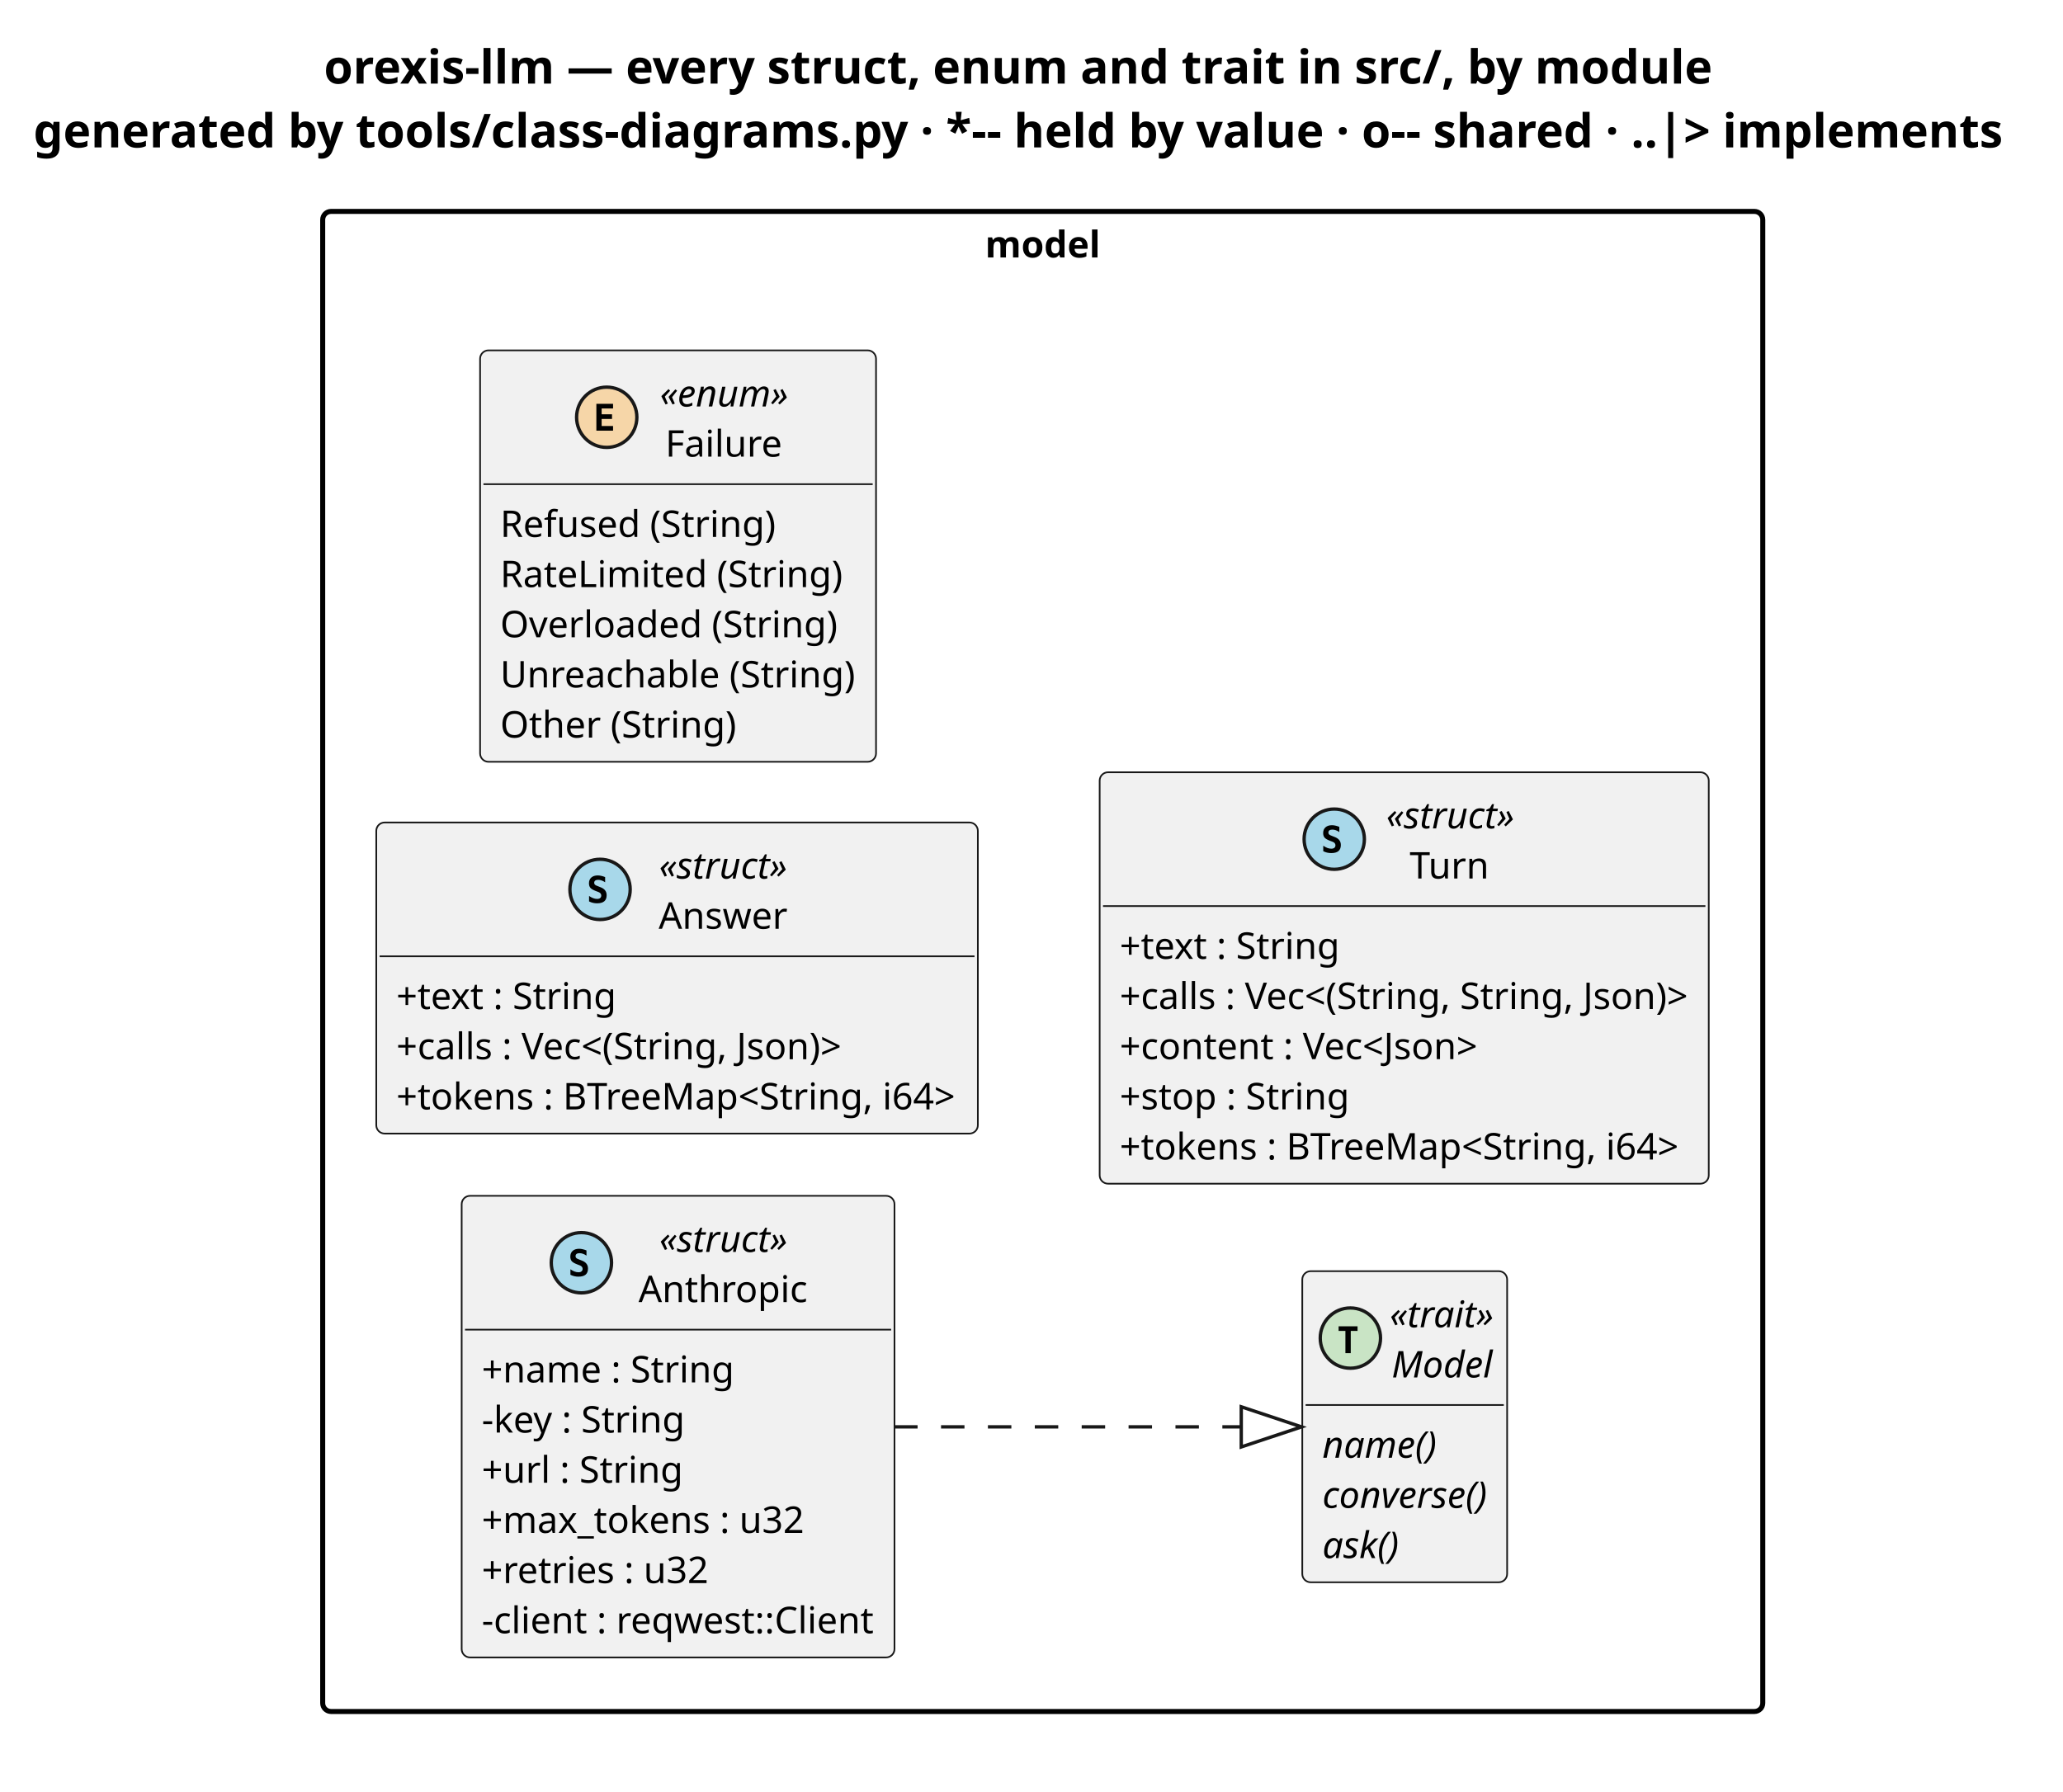
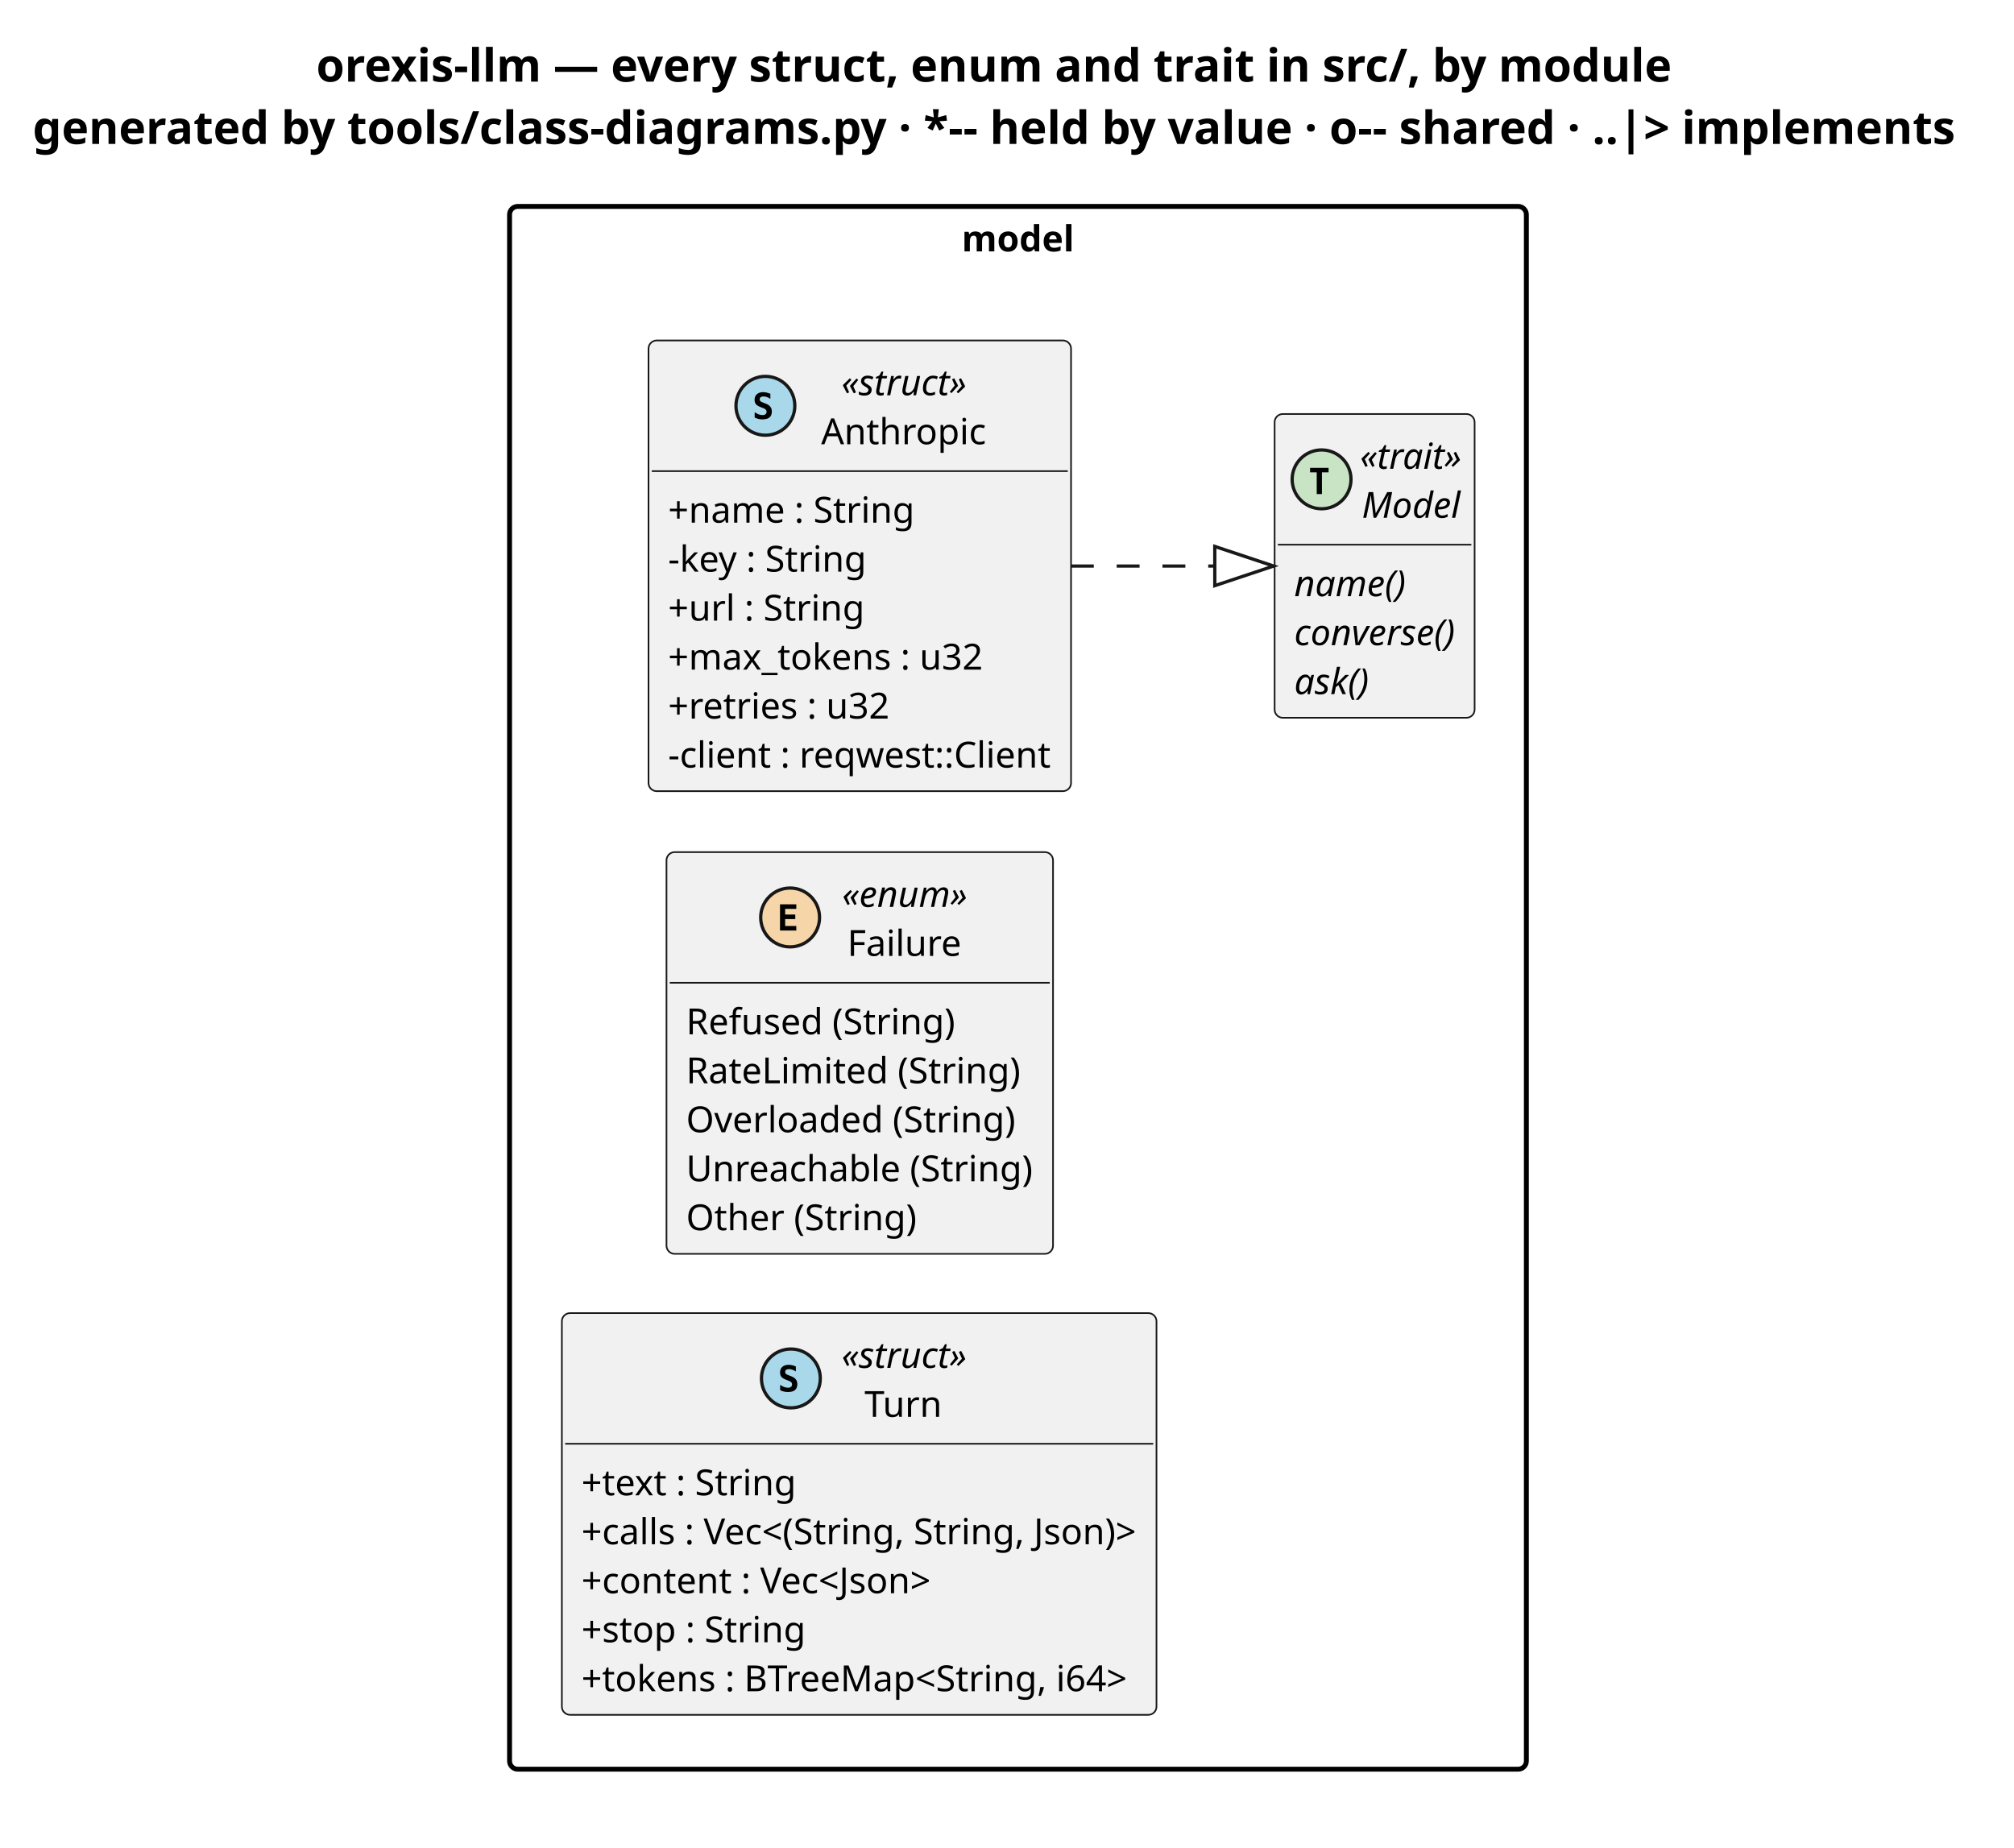
- <svg xmlns="http://www.w3.org/2000/svg" version="1.1" data-diagram-type="CLASS" style="width:616px;height:535px;background:#FFFFFF;" width="616px" height="535px" viewBox="0 0 616 535" zoomAndPan="magnify" preserveAspectRatio="none" contentStyleType="text/css">
+ <svg xmlns="http://www.w3.org/2000/svg" version="1.1" data-diagram-type="CLASS" style="width:616px;height:565px;background:#FFFFFF;" width="616px" height="565px" viewBox="0 0 616 565" zoomAndPan="magnify" preserveAspectRatio="none" contentStyleType="text/css">
  <defs />
  <g font-family="sans-serif" lengthAdjust="spacing">
    <g class="title" data-source-line="2">
      <text x="96.723" y="24.966" fill="#000" font-size="14" textLength="416.26" font-weight="700">orexis-llm — every struct, enum and trait in src/, by module</text>
      <text x="10" y="44.034" fill="#000" font-size="14" textLength="589.706" font-weight="700">generated by tools/class-diagrams.py · *-- held by value · o-- shared · ..|&gt; implements</text>
    </g>
    <g class="cluster" data-qualified-name="model" id="ent0001" data-source-line="10">
-       <rect x="96.353" y="63.136" width="430" height="448" fill="none" style="stroke:#000;stroke-width:1.5;" rx="2.5" ry="2.5" />
+       <rect x="155.853" y="63.136" width="311" height="478" fill="none" style="stroke:#000;stroke-width:1.5;" rx="2.5" ry="2.5" />
      <text x="294.138" y="76.895" fill="#000" font-size="11" textLength="34.43" font-weight="700">model</text>
    </g>
-     <g class="entity" data-qualified-name="model.orexis_llm__model__Answer" id="ent0002" data-source-line="11">
-       <rect x="112.353" y="245.636" width="179.628" height="92.909" fill="#F1F1F1" style="stroke:#181818;stroke-width:0.5;" rx="2.5" ry="2.5" />
-       <ellipse cx="179.173" cy="265.618" rx="9" ry="9" fill="#A8D8EA" style="stroke:#181818;stroke-width:1;" />
-       <path d="M177.907,266.102 Q176.719,265.649 176.282,265.149 Q175.86,264.633 175.86,263.79 Q175.86,262.696 176.563,262.071 Q177.266,261.446 178.485,261.446 Q179.032,261.446 179.579,261.586 Q180.141,261.711 180.688,261.946 L180.688,263.493 Q180.173,263.133 179.641,262.946 Q179.126,262.758 178.61,262.758 Q178.032,262.758 177.719,262.993 Q177.423,263.227 177.423,263.649 Q177.423,263.993 177.641,264.211 Q177.86,264.43 178.579,264.68 L179.251,264.946 Q180.219,265.305 180.673,265.899 Q181.141,266.477 181.141,267.368 Q181.141,268.571 180.423,269.18 Q179.704,269.774 178.251,269.774 Q177.657,269.774 177.048,269.633 Q176.454,269.493 175.891,269.211 L175.891,267.571 Q176.532,268.024 177.126,268.243 Q177.719,268.461 178.298,268.461 Q178.891,268.461 179.204,268.196 Q179.532,267.93 179.532,267.446 Q179.532,267.086 179.313,266.821 Q179.094,266.555 178.688,266.399 L177.907,266.102 Z " fill="#000" />
-       <text x="196.777" y="262.395" fill="#000" font-size="11" textLength="38.28" font-style="italic">«struct»</text>
-       <text x="196.673" y="277.377" fill="#000" font-size="11" textLength="38.489">Answer</text>
-       <line x1="113.353" y1="285.6" x2="290.981" y2="285.6" style="stroke:#181818;stroke-width:0.5;" />
-       <text x="118.353" y="301.359" fill="#000" font-size="11" textLength="65.879">+text : String</text>
-       <text x="118.353" y="316.34" fill="#000" font-size="11" textLength="133.11">+calls : Vec&lt;(String, Json)&gt;</text>
-       <text x="118.353" y="331.322" fill="#000" font-size="11" textLength="167.628">+tokens : BTreeMap&lt;String, i64&gt;</text>
+     <g class="entity" data-qualified-name="model.orexis_llm__model__Anthropic" id="ent0002" data-source-line="11">
+       <rect x="198.353" y="104.136" width="129.237" height="137.855" fill="#F1F1F1" style="stroke:#181818;stroke-width:0.5;" rx="2.5" ry="2.5" />
+       <ellipse cx="234.105" cy="124.118" rx="9" ry="9" fill="#A8D8EA" style="stroke:#181818;stroke-width:1;" />
+       <path d="M232.84,124.602 Q231.652,124.149 231.215,123.649 Q230.793,123.133 230.793,122.29 Q230.793,121.196 231.496,120.571 Q232.199,119.946 233.418,119.946 Q233.965,119.946 234.511,120.086 Q235.074,120.211 235.621,120.446 L235.621,121.993 Q235.105,121.633 234.574,121.446 Q234.058,121.258 233.543,121.258 Q232.965,121.258 232.652,121.493 Q232.355,121.727 232.355,122.149 Q232.355,122.493 232.574,122.711 Q232.793,122.93 233.511,123.18 L234.183,123.446 Q235.152,123.805 235.605,124.399 Q236.074,124.977 236.074,125.868 Q236.074,127.071 235.355,127.68 Q234.636,128.274 233.183,128.274 Q232.59,128.274 231.98,128.133 Q231.386,127.993 230.824,127.711 L230.824,126.071 Q231.465,126.524 232.058,126.743 Q232.652,126.961 233.23,126.961 Q233.824,126.961 234.136,126.696 Q234.465,126.43 234.465,125.946 Q234.465,125.586 234.246,125.321 Q234.027,125.055 233.621,124.899 L232.84,124.602 Z " fill="#000" />
+       <text x="257.36" y="120.895" fill="#000" font-size="11" textLength="38.28" font-style="italic">«struct»</text>
+       <text x="251.161" y="135.877" fill="#000" font-size="11" textLength="50.677">Anthropic</text>
+       <line x1="199.353" y1="144.1" x2="326.59" y2="144.1" style="stroke:#181818;stroke-width:0.5;" />
+       <text x="204.353" y="159.859" fill="#000" font-size="11" textLength="75.371">+name : String</text>
+       <text x="204.353" y="174.84" fill="#000" font-size="11" textLength="60.852">-key : String</text>
+       <text x="204.353" y="189.822" fill="#000" font-size="11" textLength="60.093">+url : String</text>
+       <text x="204.353" y="204.804" fill="#000" font-size="11" textLength="96.271">+max_tokens : u32</text>
+       <text x="204.353" y="219.786" fill="#000" font-size="11" textLength="67.913">+retries : u32</text>
+       <text x="204.353" y="234.768" fill="#000" font-size="11" textLength="117.237">-client : reqwest::Client</text>
    </g>
-     <g class="entity" data-qualified-name="model.orexis_llm__model__Anthropic" id="ent0003" data-source-line="16">
-       <rect x="137.853" y="357.136" width="129.237" height="137.855" fill="#F1F1F1" style="stroke:#181818;stroke-width:0.5;" rx="2.5" ry="2.5" />
-       <ellipse cx="173.605" cy="377.118" rx="9" ry="9" fill="#A8D8EA" style="stroke:#181818;stroke-width:1;" />
-       <path d="M172.34,377.602 Q171.152,377.149 170.715,376.649 Q170.293,376.133 170.293,375.29 Q170.293,374.196 170.996,373.571 Q171.699,372.946 172.918,372.946 Q173.465,372.946 174.011,373.086 Q174.574,373.211 175.121,373.446 L175.121,374.993 Q174.605,374.633 174.074,374.446 Q173.558,374.258 173.043,374.258 Q172.465,374.258 172.152,374.493 Q171.855,374.727 171.855,375.149 Q171.855,375.493 172.074,375.711 Q172.293,375.93 173.011,376.18 L173.683,376.446 Q174.652,376.805 175.105,377.399 Q175.574,377.977 175.574,378.868 Q175.574,380.071 174.855,380.68 Q174.136,381.274 172.683,381.274 Q172.09,381.274 171.48,381.133 Q170.886,380.993 170.324,380.711 L170.324,379.071 Q170.965,379.524 171.558,379.743 Q172.152,379.961 172.73,379.961 Q173.324,379.961 173.636,379.696 Q173.965,379.43 173.965,378.946 Q173.965,378.586 173.746,378.321 Q173.527,378.055 173.121,377.899 L172.34,377.602 Z " fill="#000" />
-       <text x="196.86" y="373.895" fill="#000" font-size="11" textLength="38.28" font-style="italic">«struct»</text>
-       <text x="190.661" y="388.877" fill="#000" font-size="11" textLength="50.677">Anthropic</text>
-       <line x1="138.853" y1="397.1" x2="266.09" y2="397.1" style="stroke:#181818;stroke-width:0.5;" />
-       <text x="143.853" y="412.859" fill="#000" font-size="11" textLength="75.371">+name : String</text>
-       <text x="143.853" y="427.84" fill="#000" font-size="11" textLength="60.852">-key : String</text>
-       <text x="143.853" y="442.822" fill="#000" font-size="11" textLength="60.093">+url : String</text>
-       <text x="143.853" y="457.804" fill="#000" font-size="11" textLength="96.271">+max_tokens : u32</text>
-       <text x="143.853" y="472.786" fill="#000" font-size="11" textLength="67.913">+retries : u32</text>
-       <text x="143.853" y="487.768" fill="#000" font-size="11" textLength="117.237">-client : reqwest::Client</text>
+     <g class="entity" data-qualified-name="model.orexis_llm__model__Failure" id="ent0003" data-source-line="19">
+       <rect x="203.853" y="260.636" width="118.226" height="122.873" fill="#F1F1F1" style="stroke:#181818;stroke-width:0.5;" rx="2.5" ry="2.5" />
+       <ellipse cx="241.666" cy="280.618" rx="9" ry="9" fill="#F6D6A8" style="stroke:#181818;stroke-width:1;" />
+       <path d="M243.556,284.618 L238.572,284.618 L238.572,276.602 L243.556,276.602 L243.556,277.993 L240.15,277.993 L240.15,279.727 L243.244,279.727 L243.244,281.118 L240.15,281.118 L240.15,283.227 L243.556,283.227 L243.556,284.618 Z " fill="#000" />
+       <text x="257.543" y="277.395" fill="#000" font-size="11" textLength="38.346" font-style="italic">«enum»</text>
+       <text x="259.166" y="292.377" fill="#000" font-size="11" textLength="35.101">Failure</text>
+       <line x1="204.853" y1="300.6" x2="321.079" y2="300.6" style="stroke:#181818;stroke-width:0.5;" />
+       <text x="209.853" y="316.359" fill="#000" font-size="11" textLength="82.279">Refused (String)</text>
+       <text x="209.853" y="331.34" fill="#000" font-size="11" textLength="102.266">RateLimited (String)</text>
+       <text x="209.853" y="346.322" fill="#000" font-size="11" textLength="100.737">Overloaded (String)</text>
+       <text x="209.853" y="361.304" fill="#000" font-size="11" textLength="106.226">Unreachable (String)</text>
+       <text x="209.853" y="376.286" fill="#000" font-size="11" textLength="70.52">Other (String)</text>
    </g>
-     <g class="entity" data-qualified-name="model.orexis_llm__model__Failure" id="ent0004" data-source-line="24">
-       <rect x="143.353" y="104.636" width="118.226" height="122.873" fill="#F1F1F1" style="stroke:#181818;stroke-width:0.5;" rx="2.5" ry="2.5" />
-       <ellipse cx="181.166" cy="124.618" rx="9" ry="9" fill="#F6D6A8" style="stroke:#181818;stroke-width:1;" />
-       <path d="M183.056,128.618 L178.072,128.618 L178.072,120.602 L183.056,120.602 L183.056,121.993 L179.65,121.993 L179.65,123.727 L182.744,123.727 L182.744,125.118 L179.65,125.118 L179.65,127.227 L183.056,127.227 L183.056,128.618 Z " fill="#000" />
-       <text x="197.043" y="121.395" fill="#000" font-size="11" textLength="38.346" font-style="italic">«enum»</text>
-       <text x="198.666" y="136.377" fill="#000" font-size="11" textLength="35.101">Failure</text>
-       <line x1="144.353" y1="144.6" x2="260.579" y2="144.6" style="stroke:#181818;stroke-width:0.5;" />
-       <text x="149.353" y="160.359" fill="#000" font-size="11" textLength="82.279">Refused (String)</text>
-       <text x="149.353" y="175.34" fill="#000" font-size="11" textLength="102.266">RateLimited (String)</text>
-       <text x="149.353" y="190.322" fill="#000" font-size="11" textLength="100.737">Overloaded (String)</text>
-       <text x="149.353" y="205.304" fill="#000" font-size="11" textLength="106.226">Unreachable (String)</text>
-       <text x="149.353" y="220.286" fill="#000" font-size="11" textLength="70.52">Other (String)</text>
+     <g class="entity" data-qualified-name="model.orexis_llm__model__Model" id="ent0004" data-source-line="26">
+       <rect x="389.853" y="126.636" width="61.17" height="92.909" fill="#F1F1F1" style="stroke:#181818;stroke-width:0.5;" rx="2.5" ry="2.5" />
+       <ellipse cx="404.216" cy="146.618" rx="9" ry="9" fill="#C9E4C5" style="stroke:#181818;stroke-width:1;" />
+       <path d="M404.326,151.118 L402.732,151.118 L402.732,144.477 L400.701,144.477 L400.701,143.102 L406.357,143.102 L406.357,144.477 L404.326,144.477 L404.326,151.118 Z " fill="#000" />
+       <text x="415.958" y="143.395" fill="#000" font-size="11" textLength="31.262" font-style="italic">«trait»</text>
+       <text x="416.519" y="158.377" fill="#000" font-size="11" textLength="30.14" font-style="italic">Model</text>
+       <line x1="390.853" y1="166.6" x2="450.023" y2="166.6" style="stroke:#181818;stroke-width:0.5;" />
+       <text x="395.853" y="182.359" fill="#000" font-size="11" textLength="34.111" font-style="italic">name()</text>
+       <text x="395.853" y="197.34" fill="#000" font-size="11" textLength="49.17" font-style="italic">converse()</text>
+       <text x="395.853" y="212.322" fill="#000" font-size="11" textLength="22.825" font-style="italic">ask()</text>
    </g>
-     <g class="entity" data-qualified-name="model.orexis_llm__model__Model" id="ent0005" data-source-line="31">
-       <rect x="388.853" y="379.636" width="61.17" height="92.909" fill="#F1F1F1" style="stroke:#181818;stroke-width:0.5;" rx="2.5" ry="2.5" />
-       <ellipse cx="403.216" cy="399.618" rx="9" ry="9" fill="#C9E4C5" style="stroke:#181818;stroke-width:1;" />
-       <path d="M403.326,404.118 L401.732,404.118 L401.732,397.477 L399.701,397.477 L399.701,396.102 L405.357,396.102 L405.357,397.477 L403.326,397.477 L403.326,404.118 Z " fill="#000" />
-       <text x="414.958" y="396.395" fill="#000" font-size="11" textLength="31.262" font-style="italic">«trait»</text>
-       <text x="415.519" y="411.377" fill="#000" font-size="11" textLength="30.14" font-style="italic">Model</text>
-       <line x1="389.853" y1="419.6" x2="449.023" y2="419.6" style="stroke:#181818;stroke-width:0.5;" />
-       <text x="394.853" y="435.359" fill="#000" font-size="11" textLength="34.111" font-style="italic">name()</text>
-       <text x="394.853" y="450.34" fill="#000" font-size="11" textLength="49.17" font-style="italic">converse()</text>
-       <text x="394.853" y="465.322" fill="#000" font-size="11" textLength="22.825" font-style="italic">ask()</text>
+     <g class="entity" data-qualified-name="model.orexis_llm__model__Turn" id="ent0005" data-source-line="31">
+       <rect x="171.853" y="401.636" width="181.872" height="122.873" fill="#F1F1F1" style="stroke:#181818;stroke-width:0.5;" rx="2.5" ry="2.5" />
+       <ellipse cx="241.899" cy="421.618" rx="9" ry="9" fill="#A8D8EA" style="stroke:#181818;stroke-width:1;" />
+       <path d="M240.633,422.102 Q239.446,421.649 239.008,421.149 Q238.587,420.633 238.587,419.79 Q238.587,418.696 239.29,418.071 Q239.993,417.446 241.212,417.446 Q241.758,417.446 242.305,417.586 Q242.868,417.711 243.415,417.946 L243.415,419.493 Q242.899,419.133 242.368,418.946 Q241.852,418.758 241.337,418.758 Q240.758,418.758 240.446,418.993 Q240.149,419.227 240.149,419.649 Q240.149,419.993 240.368,420.211 Q240.587,420.43 241.305,420.68 L241.977,420.946 Q242.946,421.305 243.399,421.899 Q243.868,422.477 243.868,423.368 Q243.868,424.571 243.149,425.18 Q242.43,425.774 240.977,425.774 Q240.383,425.774 239.774,425.633 Q239.18,425.493 238.618,425.211 L238.618,423.571 Q239.258,424.024 239.852,424.243 Q240.446,424.461 241.024,424.461 Q241.618,424.461 241.93,424.196 Q242.258,423.93 242.258,423.446 Q242.258,423.086 242.04,422.821 Q241.821,422.555 241.415,422.399 L240.633,422.102 Z " fill="#000" />
+       <text x="257.399" y="418.395" fill="#000" font-size="11" textLength="38.28" font-style="italic">«struct»</text>
+       <text x="264.411" y="433.377" fill="#000" font-size="11" textLength="24.255">Turn</text>
+       <line x1="172.853" y1="441.6" x2="352.725" y2="441.6" style="stroke:#181818;stroke-width:0.5;" />
+       <text x="177.853" y="457.359" fill="#000" font-size="11" textLength="65.879">+text : String</text>
+       <text x="177.853" y="472.34" fill="#000" font-size="11" textLength="169.872">+calls : Vec&lt;(String, String, Json)&gt;</text>
+       <text x="177.853" y="487.322" fill="#000" font-size="11" textLength="107.029">+content : Vec&lt;Json&gt;</text>
+       <text x="177.853" y="502.304" fill="#000" font-size="11" textLength="68.574">+stop : String</text>
+       <text x="177.853" y="517.286" fill="#000" font-size="11" textLength="167.628">+tokens : BTreeMap&lt;String, i64&gt;</text>
    </g>
-     <g class="entity" data-qualified-name="model.orexis_llm__model__Turn" id="ent0006" data-source-line="36">
-       <rect x="328.353" y="230.636" width="181.872" height="122.873" fill="#F1F1F1" style="stroke:#181818;stroke-width:0.5;" rx="2.5" ry="2.5" />
-       <ellipse cx="398.399" cy="250.618" rx="9" ry="9" fill="#A8D8EA" style="stroke:#181818;stroke-width:1;" />
-       <path d="M397.133,251.102 Q395.946,250.649 395.508,250.149 Q395.087,249.633 395.087,248.79 Q395.087,247.696 395.79,247.071 Q396.493,246.446 397.712,246.446 Q398.258,246.446 398.805,246.586 Q399.368,246.711 399.915,246.946 L399.915,248.493 Q399.399,248.133 398.868,247.946 Q398.352,247.758 397.837,247.758 Q397.258,247.758 396.946,247.993 Q396.649,248.227 396.649,248.649 Q396.649,248.993 396.868,249.211 Q397.087,249.43 397.805,249.68 L398.477,249.946 Q399.446,250.305 399.899,250.899 Q400.368,251.477 400.368,252.368 Q400.368,253.571 399.649,254.18 Q398.93,254.774 397.477,254.774 Q396.883,254.774 396.274,254.633 Q395.68,254.493 395.118,254.211 L395.118,252.571 Q395.758,253.024 396.352,253.243 Q396.946,253.461 397.524,253.461 Q398.118,253.461 398.43,253.196 Q398.758,252.93 398.758,252.446 Q398.758,252.086 398.54,251.821 Q398.321,251.555 397.915,251.399 L397.133,251.102 Z " fill="#000" />
-       <text x="413.899" y="247.395" fill="#000" font-size="11" textLength="38.28" font-style="italic">«struct»</text>
-       <text x="420.911" y="262.377" fill="#000" font-size="11" textLength="24.255">Turn</text>
-       <line x1="329.353" y1="270.6" x2="509.225" y2="270.6" style="stroke:#181818;stroke-width:0.5;" />
-       <text x="334.353" y="286.359" fill="#000" font-size="11" textLength="65.879">+text : String</text>
-       <text x="334.353" y="301.34" fill="#000" font-size="11" textLength="169.872">+calls : Vec&lt;(String, String, Json)&gt;</text>
-       <text x="334.353" y="316.322" fill="#000" font-size="11" textLength="107.029">+content : Vec&lt;Json&gt;</text>
-       <text x="334.353" y="331.304" fill="#000" font-size="11" textLength="68.574">+stop : String</text>
-       <text x="334.353" y="346.286" fill="#000" font-size="11" textLength="167.628">+tokens : BTreeMap&lt;String, i64&gt;</text>
-     </g>
-     <g class="link" data-entity-1="ent0003" data-entity-2="ent0005" id="lnk7" data-link-type="extension">
-       <polygon points="388.632,426.136,370.632,420.136,370.632,432.136,388.632,426.136" fill="none" style="stroke:#181818;stroke-width:1;stroke-linejoin:miter;stroke-miterlimit:10;" />
-       <path d="M266.987,426.136 C307.23,426.136 339.373,426.136 370.632,426.136" style="stroke:#181818;stroke-width:1;stroke-dasharray:7,7;" fill="none" />
+     <g class="link" data-entity-1="ent0002" data-entity-2="ent0004" id="lnk6" data-link-type="extension">
+       <polygon points="389.555,173.136,371.555,167.136,371.555,179.136,389.555,173.136" fill="none" style="stroke:#181818;stroke-width:1;stroke-linejoin:miter;stroke-miterlimit:10;" />
+       <path d="M327.549,173.136 C349.021,173.136 353.972,173.136 371.555,173.136" style="stroke:#181818;stroke-width:1;stroke-dasharray:7,7;" fill="none" />
    </g>
  </g>
</svg>
